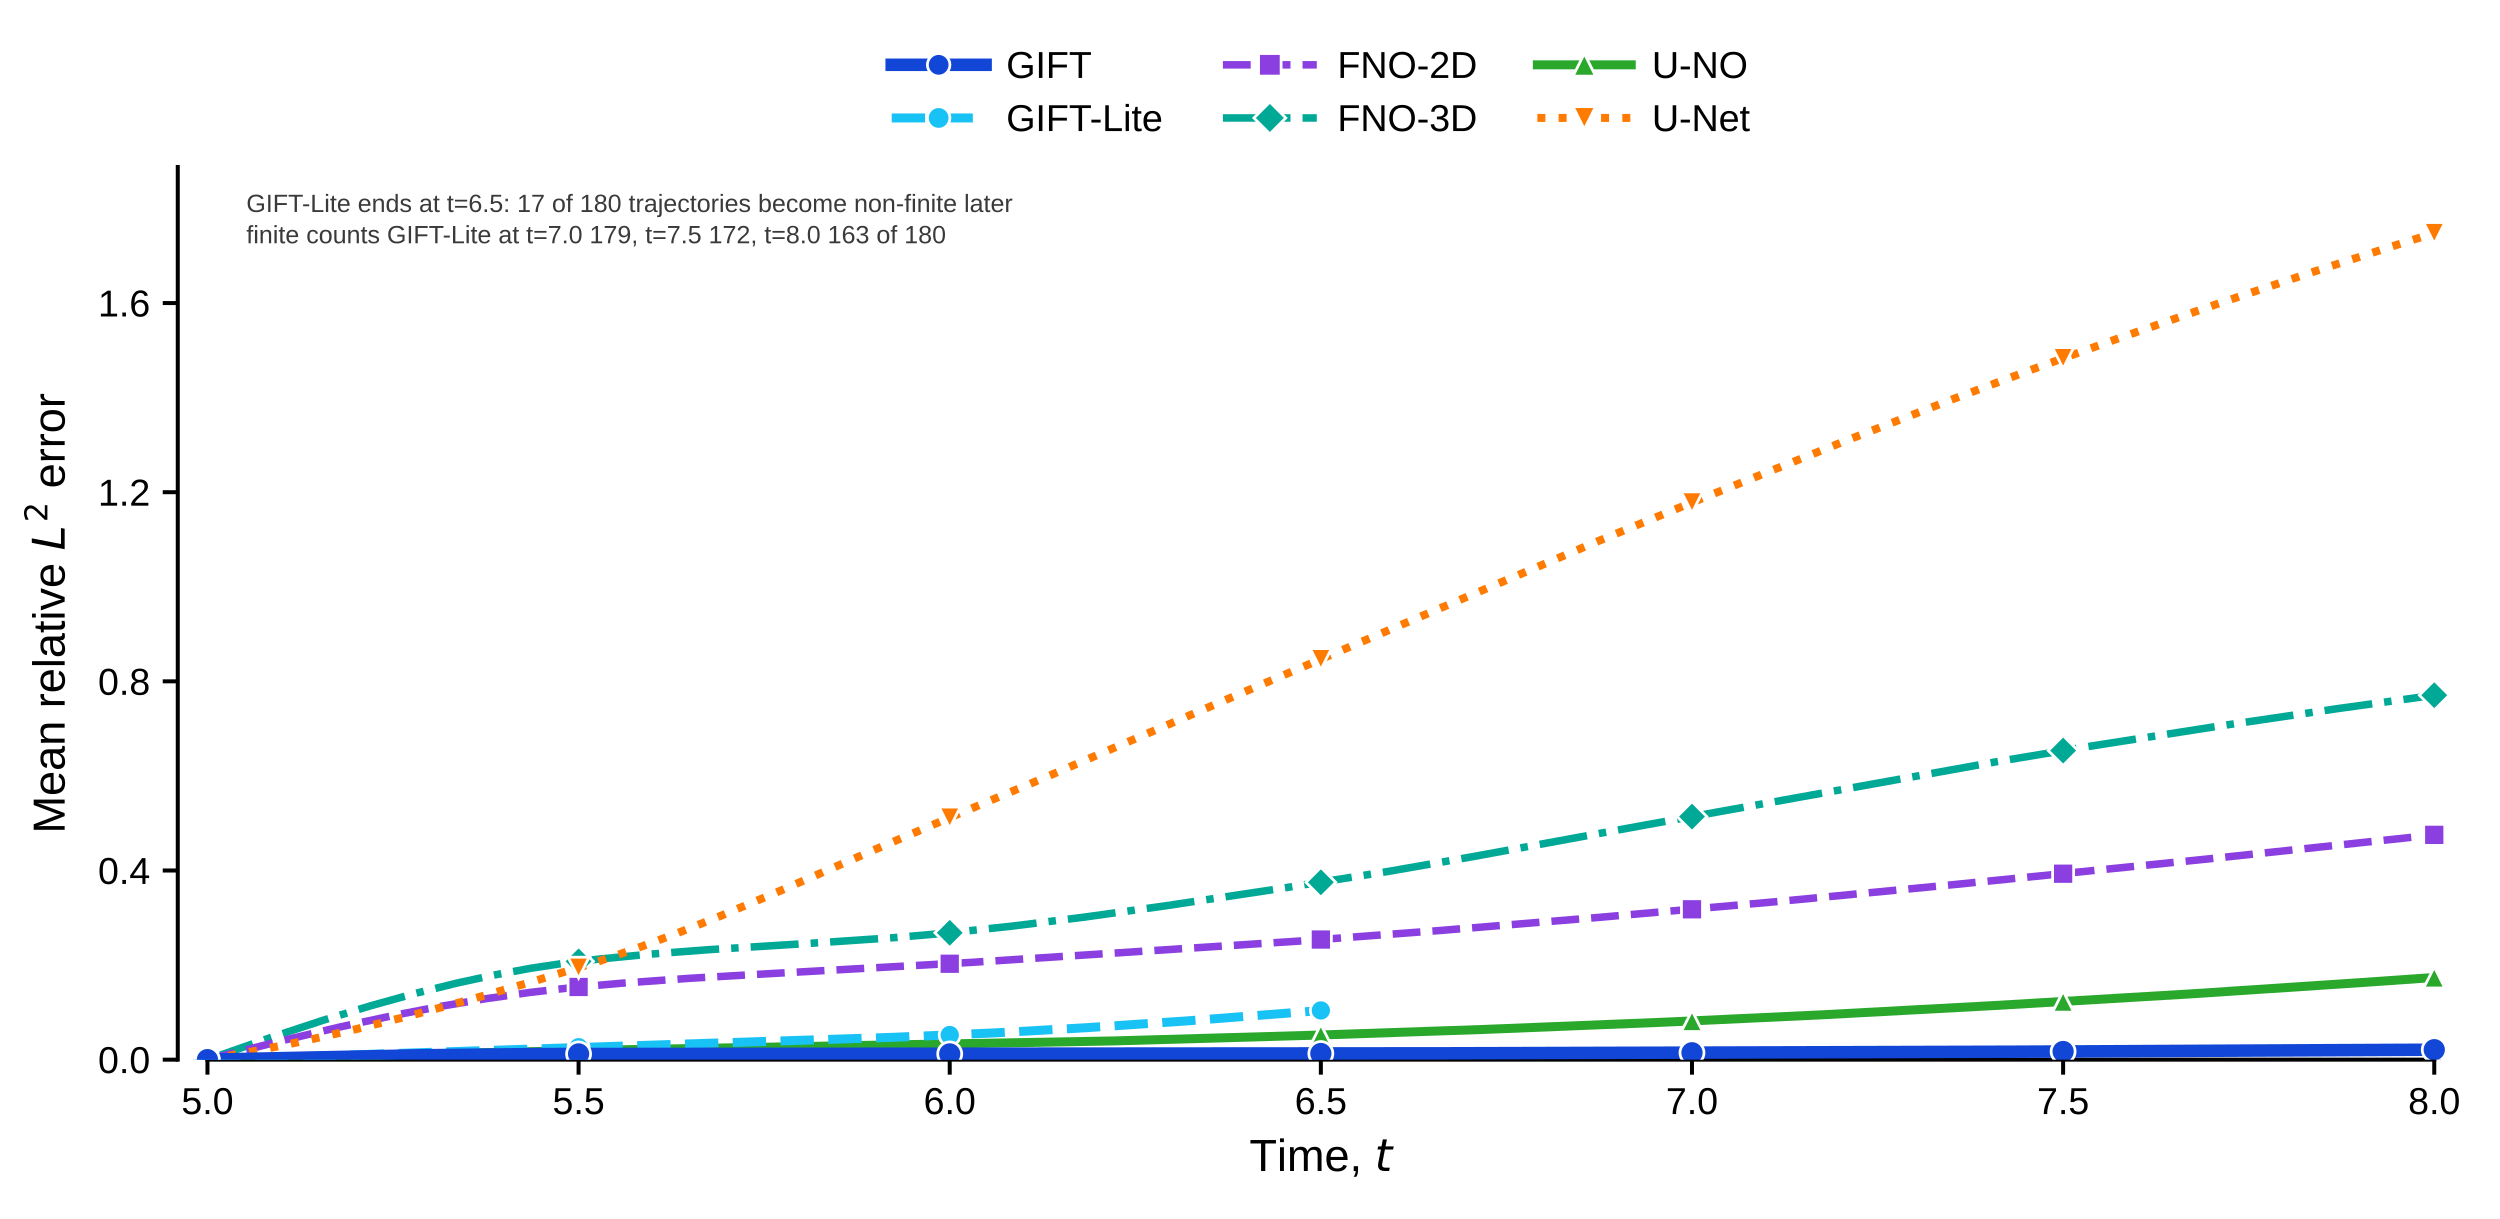
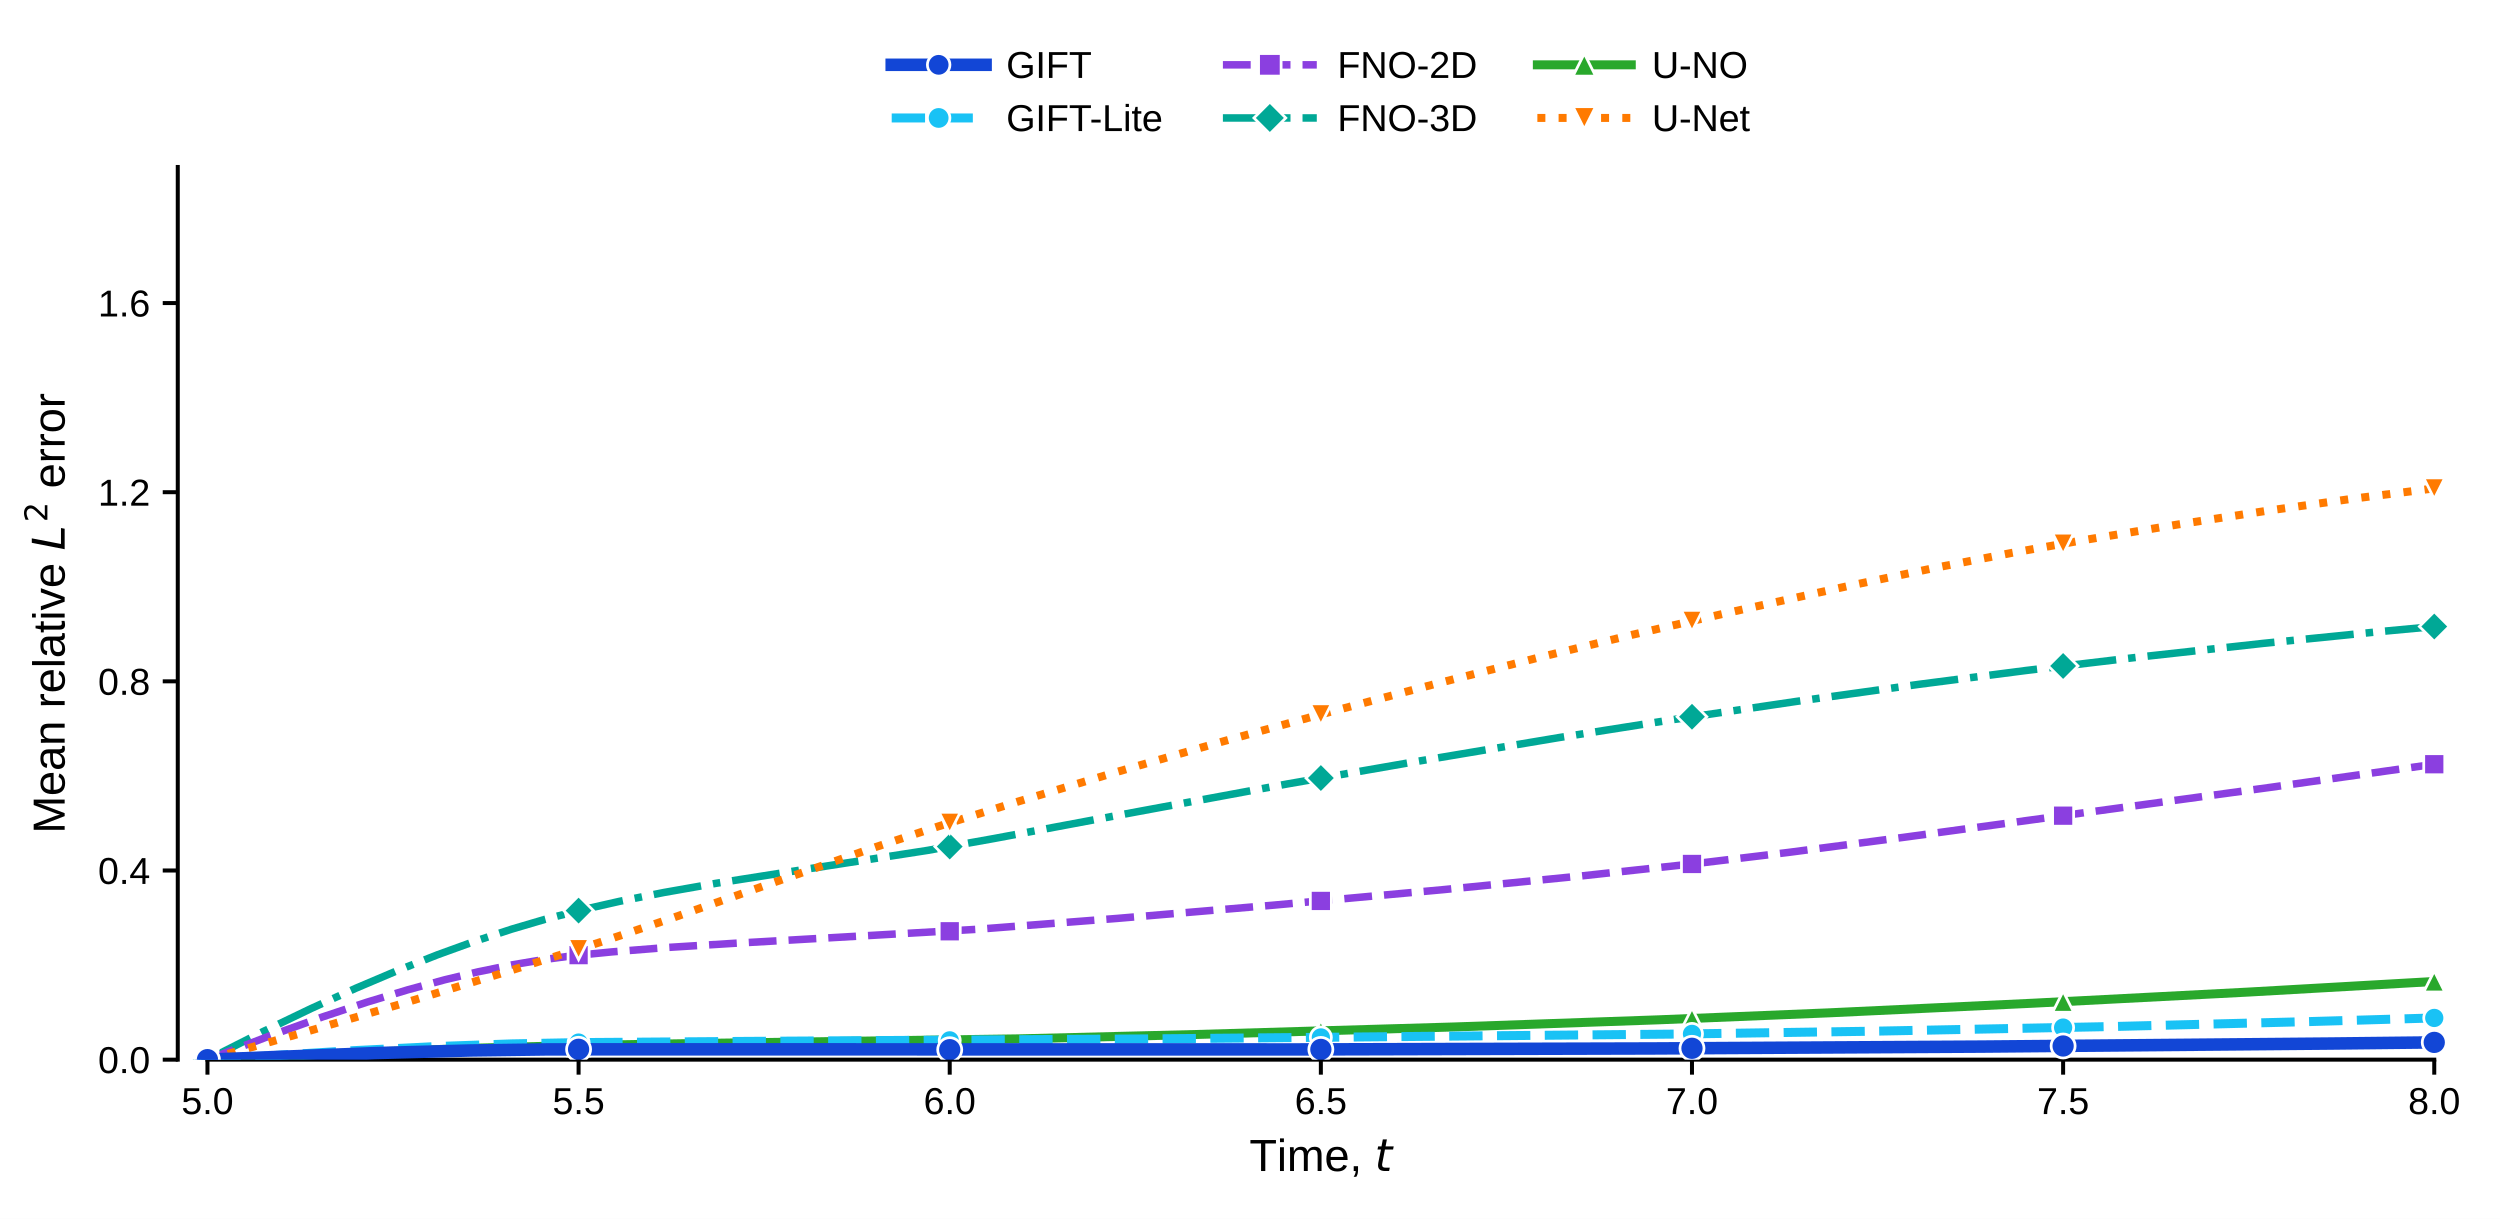
<svg xmlns="http://www.w3.org/2000/svg" xmlns:xlink="http://www.w3.org/1999/xlink" width="499.186pt" height="243.374pt" viewBox="0 0 499.186 243.374" version="1.1">
  <defs>
    <style type="text/css">*{stroke-linejoin: round; stroke-linecap: butt}</style>
  </defs>
  <g id="figure_1">
    <g id="patch_1">
      <path d="M 0 243.374  L 499.186 243.374  L 499.186 0  L 0 0  z " style="fill: #ffffff" />
    </g>
    <g id="axes_1">
      <g id="patch_2">
        <path d="M 35.495 211.584  L 491.986 211.584  L 491.986 33.342  L 35.495 33.342  z " style="fill: #ffffff" />
      </g>
      <g id="matplotlib.axis_1">
        <g id="xtick_1">
          <g id="line2d_1">
            <defs>
-               <path id="m026a8a4655" d="M 0 0  L 0 3  " style="stroke: #000000; stroke-width: 0.8" />
+               <path id="m58a017c1f3" d="M 0 0  L 0 3  " style="stroke: #000000; stroke-width: 0.8" />
            </defs>
            <g>
-               <use xlink:href="#m026a8a4655" x="41.423" y="211.584" style="stroke: #000000; stroke-width: 0.8" />
+               <use xlink:href="#m58a017c1f3" x="41.423" y="211.584" style="stroke: #000000; stroke-width: 0.8" />
            </g>
          </g>
          <g id="text_1">
            <text style="font-size: 7.5px; font-family: 'Arial', 'DejaVu Sans', 'Liberation Sans', sans-serif; text-anchor: middle" x="41.423" y="222.452" transform="rotate(-0 41.42346 222.4525)">5.0</text>
          </g>
        </g>
        <g id="xtick_2">
          <g id="line2d_2">
            <g>
-               <use xlink:href="#m026a8a4655" x="115.529" y="211.584" style="stroke: #000000; stroke-width: 0.8" />
+               <use xlink:href="#m58a017c1f3" x="115.529" y="211.584" style="stroke: #000000; stroke-width: 0.8" />
            </g>
          </g>
          <g id="text_2">
            <text style="font-size: 7.5px; font-family: 'Arial', 'DejaVu Sans', 'Liberation Sans', sans-serif; text-anchor: middle" x="115.529" y="222.452" transform="rotate(-0 115.5292 222.4525)">5.5</text>
          </g>
        </g>
        <g id="xtick_3">
          <g id="line2d_3">
            <g>
-               <use xlink:href="#m026a8a4655" x="189.635" y="211.584" style="stroke: #000000; stroke-width: 0.8" />
+               <use xlink:href="#m58a017c1f3" x="189.635" y="211.584" style="stroke: #000000; stroke-width: 0.8" />
            </g>
          </g>
          <g id="text_3">
            <text style="font-size: 7.5px; font-family: 'Arial', 'DejaVu Sans', 'Liberation Sans', sans-serif; text-anchor: middle" x="189.635" y="222.452" transform="rotate(-0 189.6349 222.4525)">6.0</text>
          </g>
        </g>
        <g id="xtick_4">
          <g id="line2d_4">
            <g>
-               <use xlink:href="#m026a8a4655" x="263.741" y="211.584" style="stroke: #000000; stroke-width: 0.8" />
+               <use xlink:href="#m58a017c1f3" x="263.741" y="211.584" style="stroke: #000000; stroke-width: 0.8" />
            </g>
          </g>
          <g id="text_4">
            <text style="font-size: 7.5px; font-family: 'Arial', 'DejaVu Sans', 'Liberation Sans', sans-serif; text-anchor: middle" x="263.741" y="222.452" transform="rotate(-0 263.7407 222.4525)">6.5</text>
          </g>
        </g>
        <g id="xtick_5">
          <g id="line2d_5">
            <g>
-               <use xlink:href="#m026a8a4655" x="337.846" y="211.584" style="stroke: #000000; stroke-width: 0.8" />
+               <use xlink:href="#m58a017c1f3" x="337.846" y="211.584" style="stroke: #000000; stroke-width: 0.8" />
            </g>
          </g>
          <g id="text_5">
            <text style="font-size: 7.5px; font-family: 'Arial', 'DejaVu Sans', 'Liberation Sans', sans-serif; text-anchor: middle" x="337.846" y="222.452" transform="rotate(-0 337.8464 222.4525)">7.0</text>
          </g>
        </g>
        <g id="xtick_6">
          <g id="line2d_6">
            <g>
-               <use xlink:href="#m026a8a4655" x="411.952" y="211.584" style="stroke: #000000; stroke-width: 0.8" />
+               <use xlink:href="#m58a017c1f3" x="411.952" y="211.584" style="stroke: #000000; stroke-width: 0.8" />
            </g>
          </g>
          <g id="text_6">
            <text style="font-size: 7.5px; font-family: 'Arial', 'DejaVu Sans', 'Liberation Sans', sans-serif; text-anchor: middle" x="411.952" y="222.452" transform="rotate(-0 411.9521 222.4525)">7.5</text>
          </g>
        </g>
        <g id="xtick_7">
          <g id="line2d_7">
            <g>
-               <use xlink:href="#m026a8a4655" x="486.058" y="211.584" style="stroke: #000000; stroke-width: 0.8" />
+               <use xlink:href="#m58a017c1f3" x="486.058" y="211.584" style="stroke: #000000; stroke-width: 0.8" />
            </g>
          </g>
          <g id="text_7">
            <text style="font-size: 7.5px; font-family: 'Arial', 'DejaVu Sans', 'Liberation Sans', sans-serif; text-anchor: middle" x="486.058" y="222.452" transform="rotate(-0 486.0579 222.4525)">8.0</text>
          </g>
        </g>
        <g id="text_8">
          <g transform="translate(249.4757 234.3851)">
            <text>
              <tspan x="0" y="-0.562" style="font-size: 9px; font-family: 'Arial'">T</tspan>
              <tspan x="5.498" y="-0.562" style="font-size: 9px; font-family: 'Arial'">i</tspan>
              <tspan x="7.497" y="-0.562" style="font-size: 9px; font-family: 'Arial'">m</tspan>
              <tspan x="14.994" y="-0.562" style="font-size: 9px; font-family: 'Arial'">e</tspan>
              <tspan x="20" y="-0.562" style="font-size: 9px; font-family: 'Arial'">,</tspan>
              <tspan x="22.5" y="-0.562" style="font-size: 9px; font-family: 'Arial'"> </tspan>
              <tspan x="25" y="-0.562" style="font-style: oblique; font-size: 9px; font-family: 'DejaVu Sans'">t</tspan>
            </text>
          </g>
        </g>
      </g>
      <g id="matplotlib.axis_2">
        <g id="ytick_1">
          <g id="line2d_8">
            <defs>
-               <path id="m18deb46843" d="M 0 0  L -3 0  " style="stroke: #000000; stroke-width: 0.8" />
+               <path id="mf093440458" d="M 0 0  L -3 0  " style="stroke: #000000; stroke-width: 0.8" />
            </defs>
            <g>
-               <use xlink:href="#m18deb46843" x="35.495" y="211.584" style="stroke: #000000; stroke-width: 0.8" />
+               <use xlink:href="#mf093440458" x="35.495" y="211.584" style="stroke: #000000; stroke-width: 0.8" />
            </g>
          </g>
          <g id="text_9">
            <text style="font-size: 7.5px; font-family: 'Arial', 'DejaVu Sans', 'Liberation Sans', sans-serif; text-anchor: end" x="29.995" y="214.268" transform="rotate(-0 29.995 214.2683)">0.0</text>
          </g>
        </g>
        <g id="ytick_2">
          <g id="line2d_9">
            <g>
-               <use xlink:href="#m18deb46843" x="35.495" y="173.816" style="stroke: #000000; stroke-width: 0.8" />
+               <use xlink:href="#mf093440458" x="35.495" y="173.816" style="stroke: #000000; stroke-width: 0.8" />
            </g>
          </g>
          <g id="text_10">
            <text style="font-size: 7.5px; font-family: 'Arial', 'DejaVu Sans', 'Liberation Sans', sans-serif; text-anchor: end" x="29.995" y="176.501" transform="rotate(-0 29.995 176.5005)">0.4</text>
          </g>
        </g>
        <g id="ytick_3">
          <g id="line2d_10">
            <g>
-               <use xlink:href="#m18deb46843" x="35.495" y="136.049" style="stroke: #000000; stroke-width: 0.8" />
+               <use xlink:href="#mf093440458" x="35.495" y="136.049" style="stroke: #000000; stroke-width: 0.8" />
            </g>
          </g>
          <g id="text_11">
            <text style="font-size: 7.5px; font-family: 'Arial', 'DejaVu Sans', 'Liberation Sans', sans-serif; text-anchor: end" x="29.995" y="138.733" transform="rotate(-0 29.995 138.7328)">0.8</text>
          </g>
        </g>
        <g id="ytick_4">
          <g id="line2d_11">
            <g>
-               <use xlink:href="#m18deb46843" x="35.495" y="98.281" style="stroke: #000000; stroke-width: 0.8" />
+               <use xlink:href="#mf093440458" x="35.495" y="98.281" style="stroke: #000000; stroke-width: 0.8" />
            </g>
          </g>
          <g id="text_12">
            <text style="font-size: 7.5px; font-family: 'Arial', 'DejaVu Sans', 'Liberation Sans', sans-serif; text-anchor: end" x="29.995" y="100.965" transform="rotate(-0 29.995 100.965)">1.2</text>
          </g>
        </g>
        <g id="ytick_5">
          <g id="line2d_12">
            <g>
-               <use xlink:href="#m18deb46843" x="35.495" y="60.513" style="stroke: #000000; stroke-width: 0.8" />
+               <use xlink:href="#mf093440458" x="35.495" y="60.513" style="stroke: #000000; stroke-width: 0.8" />
            </g>
          </g>
          <g id="text_13">
            <text style="font-size: 7.5px; font-family: 'Arial', 'DejaVu Sans', 'Liberation Sans', sans-serif; text-anchor: end" x="29.995" y="63.197" transform="rotate(-0 29.995 63.19728)">1.6</text>
          </g>
        </g>
        <g id="text_14">
          <g transform="translate(13.78125 166.4279) rotate(-90)">
            <text>
              <tspan x="0" y="-0.873" style="font-size: 9px; font-family: 'Arial'">M</tspan>
              <tspan x="7.497" y="-0.873" style="font-size: 9px; font-family: 'Arial'">e</tspan>
              <tspan x="12.502" y="-0.873" style="font-size: 9px; font-family: 'Arial'">a</tspan>
              <tspan x="17.508" y="-0.873" style="font-size: 9px; font-family: 'Arial'">n</tspan>
              <tspan x="22.513" y="-0.873" style="font-size: 9px; font-family: 'Arial'"> </tspan>
              <tspan x="25.014" y="-0.873" style="font-size: 9px; font-family: 'Arial'">r</tspan>
              <tspan x="28.011" y="-0.873" style="font-size: 9px; font-family: 'Arial'">e</tspan>
              <tspan x="33.016" y="-0.873" style="font-size: 9px; font-family: 'Arial'">l</tspan>
              <tspan x="35.016" y="-0.873" style="font-size: 9px; font-family: 'Arial'">a</tspan>
              <tspan x="40.021" y="-0.873" style="font-size: 9px; font-family: 'Arial'">t</tspan>
              <tspan x="42.521" y="-0.873" style="font-size: 9px; font-family: 'Arial'">i</tspan>
              <tspan x="44.521" y="-0.873" style="font-size: 9px; font-family: 'Arial'">v</tspan>
              <tspan x="49.021" y="-0.873" style="font-size: 9px; font-family: 'Arial'">e</tspan>
              <tspan x="54.026" y="-0.873" style="font-size: 9px; font-family: 'Arial'"> </tspan>
              <tspan x="66.427" y="-0.873" style="font-size: 9px; font-family: 'Arial'"> </tspan>
              <tspan x="68.927" y="-0.873" style="font-size: 9px; font-family: 'Arial'">e</tspan>
              <tspan x="73.933" y="-0.873" style="font-size: 9px; font-family: 'Arial'">r</tspan>
              <tspan x="76.93" y="-0.873" style="font-size: 9px; font-family: 'Arial'">r</tspan>
              <tspan x="79.927" y="-0.873" style="font-size: 9px; font-family: 'Arial'">o</tspan>
              <tspan x="84.932" y="-0.873" style="font-size: 9px; font-family: 'Arial'">r</tspan>
              <tspan x="56.527" y="-0.873" style="font-style: oblique; font-size: 9px; font-family: 'DejaVu Sans'">L</tspan>
              <tspan x="62.173" y="-4.319" style="font-size: 6.3px; font-family: 'DejaVu Sans'">2</tspan>
            </text>
          </g>
        </g>
      </g>
      <g id="patch_3">
        <path d="M 35.495 211.584  L 35.495 33.342  " style="fill: none; stroke: #000000; stroke-width: 0.8; stroke-linejoin: miter; stroke-linecap: square" />
      </g>
      <g id="patch_4">
        <path d="M 41.423 211.584  L 486.058 211.584  " style="fill: none; stroke: #000000; stroke-width: 0.8; stroke-linejoin: miter; stroke-linecap: square" />
      </g>
      <g id="line2d_13">
-         <path d="M 41.423 211.584  L 54.021 207.175  L 64.396 203.759  L 74.03 200.822  L 82.923 198.354  L 91.074 196.333  L 98.485 194.722  L 105.895 193.35  L 112.565 192.34  L 119.976 191.46  L 129.609 190.535  L 141.466 189.629  L 161.475 188.377  L 178.519 187.226  L 189.635 186.259  L 202.233 184.904  L 216.313 183.151  L 232.616 180.883  L 254.848 177.542  L 277.08 174.021  L 294.124 171.043  L 328.954 164.653  L 398.613 152.102  L 416.398 149.15  L 442.335 145.092  L 466.79 141.489  L 486.058 138.816  L 486.058 138.816  " clip-path="url(#pf05328a36f)" style="fill: none; stroke-dasharray: 9.6,2.4,1.5,2.4; stroke-dashoffset: 0; stroke: #00a896; stroke-width: 1.5" />
+         <path d="M 41.423 211.584  L 52.539 205.974  L 62.173 201.351  L 71.066 197.32  L 79.217 193.857  L 87.369 190.641  L 94.78 187.957  L 102.19 185.521  L 108.86 183.557  L 115.529 181.825  L 123.681 179.978  L 132.574 178.205  L 142.948 176.379  L 156.287 174.279  L 185.189 169.804  L 198.528 167.422  L 227.429 162.014  L 257.071 156.53  L 282.267 152.144  L 311.168 147.296  L 333.4 143.788  L 358.596 140.068  L 383.051 136.658  L 404.542 133.879  L 426.773 131.239  L 451.969 128.458  L 475.683 126.069  L 486.058 125.1  L 486.058 125.1  " clip-path="url(#pe82177d508)" style="fill: none; stroke-dasharray: 9.6,2.4,1.5,2.4; stroke-dashoffset: 0; stroke: #00a896; stroke-width: 1.5" />
      </g>
      <g id="line2d_14">
        <defs>
-           <path id="mb77ba7a35f" d="M 0 2.97  L 2.97 0  L 0 -2.97  L -2.97 0  z " style="stroke: #ffffff; stroke-width: 0.55; stroke-linejoin: miter" />
-         </defs>
-         <g clip-path="url(#pf05328a36f)">
-           <use xlink:href="#mb77ba7a35f" x="41.423" y="211.584" style="fill: #00a896; stroke: #ffffff; stroke-width: 0.55; stroke-linejoin: miter" />
-           <use xlink:href="#mb77ba7a35f" x="115.529" y="191.963" style="fill: #00a896; stroke: #ffffff; stroke-width: 0.55; stroke-linejoin: miter" />
-           <use xlink:href="#mb77ba7a35f" x="189.635" y="186.259" style="fill: #00a896; stroke: #ffffff; stroke-width: 0.55; stroke-linejoin: miter" />
-           <use xlink:href="#mb77ba7a35f" x="263.741" y="176.174" style="fill: #00a896; stroke: #ffffff; stroke-width: 0.55; stroke-linejoin: miter" />
-           <use xlink:href="#mb77ba7a35f" x="337.846" y="163.054" style="fill: #00a896; stroke: #ffffff; stroke-width: 0.55; stroke-linejoin: miter" />
-           <use xlink:href="#mb77ba7a35f" x="411.952" y="149.868" style="fill: #00a896; stroke: #ffffff; stroke-width: 0.55; stroke-linejoin: miter" />
-           <use xlink:href="#mb77ba7a35f" x="486.058" y="138.816" style="fill: #00a896; stroke: #ffffff; stroke-width: 0.55; stroke-linejoin: miter" />
+           <path id="m668f35e26b" d="M 0 2.97  L 2.97 0  L 0 -2.97  L -2.97 0  z " style="stroke: #ffffff; stroke-width: 0.55; stroke-linejoin: miter" />
+         </defs>
+         <g clip-path="url(#pe82177d508)">
+           <use xlink:href="#m668f35e26b" x="41.423" y="211.584" style="fill: #00a896; stroke: #ffffff; stroke-width: 0.55; stroke-linejoin: miter" />
+           <use xlink:href="#m668f35e26b" x="115.529" y="181.825" style="fill: #00a896; stroke: #ffffff; stroke-width: 0.55; stroke-linejoin: miter" />
+           <use xlink:href="#m668f35e26b" x="189.635" y="169.031" style="fill: #00a896; stroke: #ffffff; stroke-width: 0.55; stroke-linejoin: miter" />
+           <use xlink:href="#m668f35e26b" x="263.741" y="155.353" style="fill: #00a896; stroke: #ffffff; stroke-width: 0.55; stroke-linejoin: miter" />
+           <use xlink:href="#m668f35e26b" x="337.846" y="143.117" style="fill: #00a896; stroke: #ffffff; stroke-width: 0.55; stroke-linejoin: miter" />
+           <use xlink:href="#m668f35e26b" x="411.952" y="132.977" style="fill: #00a896; stroke: #ffffff; stroke-width: 0.55; stroke-linejoin: miter" />
+           <use xlink:href="#m668f35e26b" x="486.058" y="125.1" style="fill: #00a896; stroke: #ffffff; stroke-width: 0.55; stroke-linejoin: miter" />
        </g>
      </g>
      <g id="line2d_15">
-         <path d="M 41.423 211.584  L 56.245 207.811  L 68.102 205.011  L 78.476 202.776  L 88.11 200.918  L 97.003 199.417  L 105.895 198.151  L 114.047 197.218  L 124.422 196.296  L 137.761 195.337  L 154.805 194.349  L 194.081 192.154  L 260.035 187.869  L 287.455 185.803  L 319.32 183.174  L 354.891 180.021  L 388.979 176.745  L 440.112 171.589  L 483.094 167.023  L 486.058 166.7  L 486.058 166.7  " clip-path="url(#pf05328a36f)" style="fill: none; stroke-dasharray: 5.55,2.4; stroke-dashoffset: 0; stroke: #8b3fe0; stroke-width: 1.5" />
+         <path d="M 41.423 211.584  L 54.021 206.778  L 64.396 203.056  L 73.289 200.102  L 81.441 197.634  L 88.851 195.625  L 95.521 194.033  L 102.19 192.669  L 108.119 191.666  L 114.047 190.876  L 122.199 190.066  L 133.315 189.181  L 146.654 188.35  L 194.822 185.575  L 222.983 183.391  L 254.107 180.751  L 288.196 177.638  L 315.615 174.917  L 339.329 172.345  L 357.114 170.204  L 380.087 167.195  L 453.451 157.196  L 486.058 152.597  L 486.058 152.597  " clip-path="url(#pe82177d508)" style="fill: none; stroke-dasharray: 5.55,2.4; stroke-dashoffset: 0; stroke: #8b3fe0; stroke-width: 1.5" />
      </g>
      <g id="legend_1">
        <g id="line2d_16">
          <path d="M 178.051 12.943  L 187.426 12.943  L 196.801 12.943  " style="fill: none; stroke: #1246d6; stroke-width: 2.5; stroke-linecap: square" />
          <defs>
-             <path id="m8cdc44b6ec" d="M 0 2.25  C 0.597 2.25 1.169 2.013 1.591 1.591  C 2.013 1.169 2.25 0.597 2.25 0  C 2.25 -0.597 2.013 -1.169 1.591 -1.591  C 1.169 -2.013 0.597 -2.25 0 -2.25  C -0.597 -2.25 -1.169 -2.013 -1.591 -1.591  C -2.013 -1.169 -2.25 -0.597 -2.25 0  C -2.25 0.597 -2.013 1.169 -1.591 1.591  C -1.169 2.013 -0.597 2.25 0 2.25  z " style="stroke: #ffffff; stroke-width: 0.55" />
-           </defs>
-           <g>
-             <use xlink:href="#m8cdc44b6ec" x="187.426" y="12.943" style="fill: #1246d6; stroke: #ffffff; stroke-width: 0.55" />
+             <path id="m467ee8e390" d="M 0 2.25  C 0.597 2.25 1.169 2.013 1.591 1.591  C 2.013 1.169 2.25 0.597 2.25 0  C 2.25 -0.597 2.013 -1.169 1.591 -1.591  C 1.169 -2.013 0.597 -2.25 0 -2.25  C -0.597 -2.25 -1.169 -2.013 -1.591 -1.591  C -2.013 -1.169 -2.25 -0.597 -2.25 0  C -2.25 0.597 -2.013 1.169 -1.591 1.591  C -1.169 2.013 -0.597 2.25 0 2.25  z " style="stroke: #ffffff; stroke-width: 0.55" />
+           </defs>
+           <g>
+             <use xlink:href="#m467ee8e390" x="187.426" y="12.943" style="fill: #1246d6; stroke: #ffffff; stroke-width: 0.55" />
          </g>
        </g>
        <g id="text_15">
          <text style="font-size: 7.5px; font-family: 'Arial', 'DejaVu Sans', 'Liberation Sans', sans-serif; text-anchor: start" x="200.926" y="15.568" transform="rotate(-0 200.9258 15.56836)">GIFT</text>
        </g>
        <g id="line2d_17">
          <path d="M 178.051 23.552  L 187.426 23.552  L 196.801 23.552  " style="fill: none; stroke-dasharray: 6.66,2.88; stroke-dashoffset: 0; stroke: #19c2f5; stroke-width: 1.8" />
          <defs>
-             <path id="m8c9d0257e4" d="M 0 2.25  C 0.597 2.25 1.169 2.013 1.591 1.591  C 2.013 1.169 2.25 0.597 2.25 0  C 2.25 -0.597 2.013 -1.169 1.591 -1.591  C 1.169 -2.013 0.597 -2.25 0 -2.25  C -0.597 -2.25 -1.169 -2.013 -1.591 -1.591  C -2.013 -1.169 -2.25 -0.597 -2.25 0  C -2.25 0.597 -2.013 1.169 -1.591 1.591  C -1.169 2.013 -0.597 2.25 0 2.25  z " style="stroke: #ffffff; stroke-width: 0.55" />
-           </defs>
-           <g>
-             <use xlink:href="#m8c9d0257e4" x="187.426" y="23.552" style="fill: #19c2f5; stroke: #ffffff; stroke-width: 0.55" />
+             <path id="m0c8063f04d" d="M 0 2.25  C 0.597 2.25 1.169 2.013 1.591 1.591  C 2.013 1.169 2.25 0.597 2.25 0  C 2.25 -0.597 2.013 -1.169 1.591 -1.591  C 1.169 -2.013 0.597 -2.25 0 -2.25  C -0.597 -2.25 -1.169 -2.013 -1.591 -1.591  C -2.013 -1.169 -2.25 -0.597 -2.25 0  C -2.25 0.597 -2.013 1.169 -1.591 1.591  C -1.169 2.013 -0.597 2.25 0 2.25  z " style="stroke: #ffffff; stroke-width: 0.55" />
+           </defs>
+           <g>
+             <use xlink:href="#m0c8063f04d" x="187.426" y="23.552" style="fill: #19c2f5; stroke: #ffffff; stroke-width: 0.55" />
          </g>
        </g>
        <g id="text_16">
          <text style="font-size: 7.5px; font-family: 'Arial', 'DejaVu Sans', 'Liberation Sans', sans-serif; text-anchor: start" x="200.926" y="26.177" transform="rotate(-0 200.9258 26.17734)">GIFT-Lite</text>
        </g>
        <g id="line2d_18">
          <path d="M 244.181 12.943  L 253.556 12.943  L 262.931 12.943  " style="fill: none; stroke-dasharray: 5.55,2.4; stroke-dashoffset: 0; stroke: #8b3fe0; stroke-width: 1.5" />
          <defs>
-             <path id="m9b49cf9062" d="M -2.25 2.25  L 2.25 2.25  L 2.25 -2.25  L -2.25 -2.25  z " style="stroke: #ffffff; stroke-width: 0.55; stroke-linejoin: miter" />
-           </defs>
-           <g>
-             <use xlink:href="#m9b49cf9062" x="253.556" y="12.943" style="fill: #8b3fe0; stroke: #ffffff; stroke-width: 0.55; stroke-linejoin: miter" />
+             <path id="m5edd10ff89" d="M -2.25 2.25  L 2.25 2.25  L 2.25 -2.25  L -2.25 -2.25  z " style="stroke: #ffffff; stroke-width: 0.55; stroke-linejoin: miter" />
+           </defs>
+           <g>
+             <use xlink:href="#m5edd10ff89" x="253.556" y="12.943" style="fill: #8b3fe0; stroke: #ffffff; stroke-width: 0.55; stroke-linejoin: miter" />
          </g>
        </g>
        <g id="text_17">
          <text style="font-size: 7.5px; font-family: 'Arial', 'DejaVu Sans', 'Liberation Sans', sans-serif; text-anchor: start" x="267.056" y="15.568" transform="rotate(-0 267.0559 15.56836)">FNO-2D</text>
        </g>
        <g id="line2d_19">
          <path d="M 244.181 23.552  L 253.556 23.552  L 262.931 23.552  " style="fill: none; stroke-dasharray: 9.6,2.4,1.5,2.4; stroke-dashoffset: 0; stroke: #00a896; stroke-width: 1.5" />
          <defs>
-             <path id="mbd6fbb98d5" d="M 0 3.182  L 3.182 0  L 0 -3.182  L -3.182 0  z " style="stroke: #ffffff; stroke-width: 0.55; stroke-linejoin: miter" />
-           </defs>
-           <g>
-             <use xlink:href="#mbd6fbb98d5" x="253.556" y="23.552" style="fill: #00a896; stroke: #ffffff; stroke-width: 0.55; stroke-linejoin: miter" />
+             <path id="m77240de228" d="M 0 3.182  L 3.182 0  L 0 -3.182  L -3.182 0  z " style="stroke: #ffffff; stroke-width: 0.55; stroke-linejoin: miter" />
+           </defs>
+           <g>
+             <use xlink:href="#m77240de228" x="253.556" y="23.552" style="fill: #00a896; stroke: #ffffff; stroke-width: 0.55; stroke-linejoin: miter" />
          </g>
        </g>
        <g id="text_18">
          <text style="font-size: 7.5px; font-family: 'Arial', 'DejaVu Sans', 'Liberation Sans', sans-serif; text-anchor: start" x="267.056" y="26.177" transform="rotate(-0 267.0559 26.17734)">FNO-3D</text>
        </g>
        <g id="line2d_20">
          <path d="M 306.971 12.943  L 316.346 12.943  L 325.721 12.943  " style="fill: none; stroke: #29a82c; stroke-width: 1.8; stroke-linecap: square" />
          <defs>
-             <path id="mdd224e04ae" d="M 0 -2.25  L -2.25 2.25  L 2.25 2.25  z " style="stroke: #ffffff; stroke-width: 0.55; stroke-linejoin: miter" />
-           </defs>
-           <g>
-             <use xlink:href="#mdd224e04ae" x="316.346" y="12.943" style="fill: #29a82c; stroke: #ffffff; stroke-width: 0.55; stroke-linejoin: miter" />
+             <path id="m80372b69e9" d="M 0 -2.25  L -2.25 2.25  L 2.25 2.25  z " style="stroke: #ffffff; stroke-width: 0.55; stroke-linejoin: miter" />
+           </defs>
+           <g>
+             <use xlink:href="#m80372b69e9" x="316.346" y="12.943" style="fill: #29a82c; stroke: #ffffff; stroke-width: 0.55; stroke-linejoin: miter" />
          </g>
        </g>
        <g id="text_19">
          <text style="font-size: 7.5px; font-family: 'Arial', 'DejaVu Sans', 'Liberation Sans', sans-serif; text-anchor: start" x="329.846" y="15.568" transform="rotate(-0 329.8461 15.56836)">U-NO</text>
        </g>
        <g id="line2d_21">
          <path d="M 306.971 23.552  L 316.346 23.552  L 325.721 23.552  " style="fill: none; stroke-dasharray: 1.6,2.64; stroke-dashoffset: 0; stroke: #ff7a00; stroke-width: 1.6" />
          <defs>
-             <path id="m591df73392" d="M -0 2.25  L 2.25 -2.25  L -2.25 -2.25  z " style="stroke: #ffffff; stroke-width: 0.55; stroke-linejoin: miter" />
-           </defs>
-           <g>
-             <use xlink:href="#m591df73392" x="316.346" y="23.552" style="fill: #ff7a00; stroke: #ffffff; stroke-width: 0.55; stroke-linejoin: miter" />
+             <path id="meab29e6781" d="M -0 2.25  L 2.25 -2.25  L -2.25 -2.25  z " style="stroke: #ffffff; stroke-width: 0.55; stroke-linejoin: miter" />
+           </defs>
+           <g>
+             <use xlink:href="#meab29e6781" x="316.346" y="23.552" style="fill: #ff7a00; stroke: #ffffff; stroke-width: 0.55; stroke-linejoin: miter" />
          </g>
        </g>
        <g id="text_20">
          <text style="font-size: 7.5px; font-family: 'Arial', 'DejaVu Sans', 'Liberation Sans', sans-serif; text-anchor: start" x="329.846" y="26.177" transform="rotate(-0 329.8461 26.17734)">U-Net</text>
        </g>
      </g>
      <g id="line2d_22">
        <defs>
-           <path id="mbb60e6010b" d="M -2.1 2.1  L 2.1 2.1  L 2.1 -2.1  L -2.1 -2.1  z " style="stroke: #ffffff; stroke-width: 0.55; stroke-linejoin: miter" />
-         </defs>
-         <g clip-path="url(#pf05328a36f)">
-           <use xlink:href="#mbb60e6010b" x="41.423" y="211.584" style="fill: #8b3fe0; stroke: #ffffff; stroke-width: 0.55; stroke-linejoin: miter" />
-           <use xlink:href="#mbb60e6010b" x="115.529" y="197.073" style="fill: #8b3fe0; stroke: #ffffff; stroke-width: 0.55; stroke-linejoin: miter" />
-           <use xlink:href="#mbb60e6010b" x="189.635" y="192.437" style="fill: #8b3fe0; stroke: #ffffff; stroke-width: 0.55; stroke-linejoin: miter" />
-           <use xlink:href="#mbb60e6010b" x="263.741" y="187.602" style="fill: #8b3fe0; stroke: #ffffff; stroke-width: 0.55; stroke-linejoin: miter" />
-           <use xlink:href="#mbb60e6010b" x="337.846" y="181.564" style="fill: #8b3fe0; stroke: #ffffff; stroke-width: 0.55; stroke-linejoin: miter" />
-           <use xlink:href="#mbb60e6010b" x="411.952" y="174.458" style="fill: #8b3fe0; stroke: #ffffff; stroke-width: 0.55; stroke-linejoin: miter" />
-           <use xlink:href="#mbb60e6010b" x="486.058" y="166.7" style="fill: #8b3fe0; stroke: #ffffff; stroke-width: 0.55; stroke-linejoin: miter" />
+           <path id="m1dd0c1e913" d="M -2.1 2.1  L 2.1 2.1  L 2.1 -2.1  L -2.1 -2.1  z " style="stroke: #ffffff; stroke-width: 0.55; stroke-linejoin: miter" />
+         </defs>
+         <g clip-path="url(#pe82177d508)">
+           <use xlink:href="#m1dd0c1e913" x="41.423" y="211.584" style="fill: #8b3fe0; stroke: #ffffff; stroke-width: 0.55; stroke-linejoin: miter" />
+           <use xlink:href="#m1dd0c1e913" x="115.529" y="190.714" style="fill: #8b3fe0; stroke: #ffffff; stroke-width: 0.55; stroke-linejoin: miter" />
+           <use xlink:href="#m1dd0c1e913" x="189.635" y="185.952" style="fill: #8b3fe0; stroke: #ffffff; stroke-width: 0.55; stroke-linejoin: miter" />
+           <use xlink:href="#m1dd0c1e913" x="263.741" y="179.894" style="fill: #8b3fe0; stroke: #ffffff; stroke-width: 0.55; stroke-linejoin: miter" />
+           <use xlink:href="#m1dd0c1e913" x="337.846" y="172.513" style="fill: #8b3fe0; stroke: #ffffff; stroke-width: 0.55; stroke-linejoin: miter" />
+           <use xlink:href="#m1dd0c1e913" x="411.952" y="162.871" style="fill: #8b3fe0; stroke: #ffffff; stroke-width: 0.55; stroke-linejoin: miter" />
+           <use xlink:href="#m1dd0c1e913" x="486.058" y="152.597" style="fill: #8b3fe0; stroke: #ffffff; stroke-width: 0.55; stroke-linejoin: miter" />
        </g>
      </g>
      <g id="line2d_23">
-         <path d="M 41.423 211.584  L 51.057 209.834  L 60.691 207.859  L 71.066 205.501  L 82.182 202.735  L 94.039 199.542  L 106.637 195.914  L 119.234 192.056  L 126.645 189.528  L 134.797 186.501  L 143.689 182.964  L 154.805 178.294  L 175.555 169.264  L 189.635 163.257  L 209.643 154.828  L 243.732 140.178  L 285.972 122.119  L 319.32 107.956  L 337.846 100.323  L 368.971 87.842  L 388.979 80.059  L 406.024 73.668  L 423.068 67.535  L 442.335 60.828  L 460.862 54.612  L 478.647 48.869  L 486.058 46.545  L 486.058 46.545  " clip-path="url(#pf05328a36f)" style="fill: none; stroke-dasharray: 1.6,2.64; stroke-dashoffset: 0; stroke: #ff7a00; stroke-width: 1.6" />
+         <path d="M 41.423 211.584  L 60.691 206.152  L 80.699 200.279  L 101.449 193.952  L 120.717 187.857  L 133.315 183.623  L 152.582 176.879  L 174.814 169.142  L 187.412 164.991  L 203.715 159.92  L 222.983 154.141  L 242.991 148.375  L 263 142.841  L 286.713 136.533  L 307.463 131.238  L 325.989 126.732  L 344.516 122.46  L 368.971 117.028  L 386.756 113.304  L 401.577 110.421  L 415.657 107.912  L 434.925 104.716  L 452.71 101.981  L 469.755 99.584  L 486.058 97.521  L 486.058 97.521  " clip-path="url(#pe82177d508)" style="fill: none; stroke-dasharray: 1.6,2.64; stroke-dashoffset: 0; stroke: #ff7a00; stroke-width: 1.6" />
      </g>
      <g id="line2d_24">
        <defs>
-           <path id="mb37a7f8c02" d="M -0 2.1  L 2.1 -2.1  L -2.1 -2.1  z " style="stroke: #ffffff; stroke-width: 0.55; stroke-linejoin: miter" />
-         </defs>
-         <g clip-path="url(#pf05328a36f)">
-           <use xlink:href="#mb37a7f8c02" x="41.423" y="211.584" style="fill: #ff7a00; stroke: #ffffff; stroke-width: 0.55; stroke-linejoin: miter" />
-           <use xlink:href="#mb37a7f8c02" x="115.529" y="193.227" style="fill: #ff7a00; stroke: #ffffff; stroke-width: 0.55; stroke-linejoin: miter" />
-           <use xlink:href="#mb37a7f8c02" x="189.635" y="163.257" style="fill: #ff7a00; stroke: #ffffff; stroke-width: 0.55; stroke-linejoin: miter" />
-           <use xlink:href="#mb37a7f8c02" x="263.741" y="131.614" style="fill: #ff7a00; stroke: #ffffff; stroke-width: 0.55; stroke-linejoin: miter" />
-           <use xlink:href="#mb37a7f8c02" x="337.846" y="100.323" style="fill: #ff7a00; stroke: #ffffff; stroke-width: 0.55; stroke-linejoin: miter" />
-           <use xlink:href="#mb37a7f8c02" x="411.952" y="71.51" style="fill: #ff7a00; stroke: #ffffff; stroke-width: 0.55; stroke-linejoin: miter" />
-           <use xlink:href="#mb37a7f8c02" x="486.058" y="46.545" style="fill: #ff7a00; stroke: #ffffff; stroke-width: 0.55; stroke-linejoin: miter" />
+           <path id="mce4a331958" d="M -0 2.1  L 2.1 -2.1  L -2.1 -2.1  z " style="stroke: #ffffff; stroke-width: 0.55; stroke-linejoin: miter" />
+         </defs>
+         <g clip-path="url(#pe82177d508)">
+           <use xlink:href="#mce4a331958" x="41.423" y="211.584" style="fill: #ff7a00; stroke: #ffffff; stroke-width: 0.55; stroke-linejoin: miter" />
+           <use xlink:href="#mce4a331958" x="115.529" y="189.53" style="fill: #ff7a00; stroke: #ffffff; stroke-width: 0.55; stroke-linejoin: miter" />
+           <use xlink:href="#mce4a331958" x="189.635" y="164.287" style="fill: #ff7a00; stroke: #ffffff; stroke-width: 0.55; stroke-linejoin: miter" />
+           <use xlink:href="#mce4a331958" x="263.741" y="142.64" style="fill: #ff7a00; stroke: #ffffff; stroke-width: 0.55; stroke-linejoin: miter" />
+           <use xlink:href="#mce4a331958" x="337.846" y="123.976" style="fill: #ff7a00; stroke: #ffffff; stroke-width: 0.55; stroke-linejoin: miter" />
+           <use xlink:href="#mce4a331958" x="411.952" y="108.551" style="fill: #ff7a00; stroke: #ffffff; stroke-width: 0.55; stroke-linejoin: miter" />
+           <use xlink:href="#mce4a331958" x="486.058" y="97.521" style="fill: #ff7a00; stroke: #ffffff; stroke-width: 0.55; stroke-linejoin: miter" />
        </g>
      </g>
      <g id="line2d_25">
-         <path d="M 41.423 211.584  L 86.628 210.387  L 124.422 209.605  L 222.241 207.85  L 263 206.686  L 296.347 205.55  L 332.659 204.088  L 363.783 202.633  L 397.872 200.799  L 437.148 198.468  L 471.978 196.164  L 486.058 195.174  L 486.058 195.174  " clip-path="url(#pf05328a36f)" style="fill: none; stroke: #29a82c; stroke-width: 1.8; stroke-linecap: round" />
+         <path d="M 41.423 211.584  L 71.807 210.157  L 94.78 209.293  L 114.788 208.755  L 139.243 208.356  L 203.715 207.425  L 238.545 206.569  L 290.419 205.055  L 331.177 203.631  L 365.266 202.235  L 406.024 200.312  L 449.005 198.087  L 486.058 195.976  L 486.058 195.976  " clip-path="url(#pe82177d508)" style="fill: none; stroke: #29a82c; stroke-width: 1.8; stroke-linecap: round" />
      </g>
      <g id="line2d_26">
        <defs>
-           <path id="mf6e2596b81" d="M 0 -2.1  L -2.1 2.1  L 2.1 2.1  z " style="stroke: #ffffff; stroke-width: 0.55; stroke-linejoin: miter" />
-         </defs>
-         <g clip-path="url(#pf05328a36f)">
-           <use xlink:href="#mf6e2596b81" x="41.423" y="211.584" style="fill: #29a82c; stroke: #ffffff; stroke-width: 0.55; stroke-linejoin: miter" />
-           <use xlink:href="#mf6e2596b81" x="115.529" y="209.765" style="fill: #29a82c; stroke: #ffffff; stroke-width: 0.55; stroke-linejoin: miter" />
-           <use xlink:href="#mf6e2596b81" x="189.635" y="208.597" style="fill: #29a82c; stroke: #ffffff; stroke-width: 0.55; stroke-linejoin: miter" />
-           <use xlink:href="#mf6e2596b81" x="263.741" y="206.663" style="fill: #29a82c; stroke: #ffffff; stroke-width: 0.55; stroke-linejoin: miter" />
-           <use xlink:href="#mf6e2596b81" x="337.846" y="203.862" style="fill: #29a82c; stroke: #ffffff; stroke-width: 0.55; stroke-linejoin: miter" />
-           <use xlink:href="#mf6e2596b81" x="411.952" y="199.992" style="fill: #29a82c; stroke: #ffffff; stroke-width: 0.55; stroke-linejoin: miter" />
-           <use xlink:href="#mf6e2596b81" x="486.058" y="195.174" style="fill: #29a82c; stroke: #ffffff; stroke-width: 0.55; stroke-linejoin: miter" />
+           <path id="m638d39fa64" d="M 0 -2.1  L -2.1 2.1  L 2.1 2.1  z " style="stroke: #ffffff; stroke-width: 0.55; stroke-linejoin: miter" />
+         </defs>
+         <g clip-path="url(#pe82177d508)">
+           <use xlink:href="#m638d39fa64" x="41.423" y="211.584" style="fill: #29a82c; stroke: #ffffff; stroke-width: 0.55; stroke-linejoin: miter" />
+           <use xlink:href="#m638d39fa64" x="115.529" y="208.739" style="fill: #29a82c; stroke: #ffffff; stroke-width: 0.55; stroke-linejoin: miter" />
+           <use xlink:href="#m638d39fa64" x="189.635" y="207.702" style="fill: #29a82c; stroke: #ffffff; stroke-width: 0.55; stroke-linejoin: miter" />
+           <use xlink:href="#m638d39fa64" x="263.741" y="205.865" style="fill: #29a82c; stroke: #ffffff; stroke-width: 0.55; stroke-linejoin: miter" />
+           <use xlink:href="#m638d39fa64" x="337.846" y="203.377" style="fill: #29a82c; stroke: #ffffff; stroke-width: 0.55; stroke-linejoin: miter" />
+           <use xlink:href="#m638d39fa64" x="411.952" y="200.019" style="fill: #29a82c; stroke: #ffffff; stroke-width: 0.55; stroke-linejoin: miter" />
+           <use xlink:href="#m638d39fa64" x="486.058" y="195.976" style="fill: #29a82c; stroke: #ffffff; stroke-width: 0.55; stroke-linejoin: miter" />
        </g>
      </g>
      <g id="line2d_27">
-         <path d="M 41.423 211.584  L 142.948 208.269  L 178.519 207.119  L 198.528 206.244  L 217.054 205.198  L 237.063 203.844  L 260.035 202.065  L 263.741 201.761  L 263.741 201.761  " clip-path="url(#pf05328a36f)" style="fill: none; stroke-dasharray: 6.66,2.88; stroke-dashoffset: 0; stroke: #19c2f5; stroke-width: 1.8" />
+         <path d="M 41.423 211.584  L 69.584 209.84  L 87.369 208.958  L 102.19 208.436  L 115.529 208.179  L 148.877 207.94  L 228.911 207.442  L 334.882 206.479  L 374.158 205.903  L 422.327 204.96  L 460.862 203.992  L 486.058 203.257  L 486.058 203.257  " clip-path="url(#pe82177d508)" style="fill: none; stroke-dasharray: 6.66,2.88; stroke-dashoffset: 0; stroke: #19c2f5; stroke-width: 1.8" />
      </g>
      <g id="line2d_28">
        <defs>
-           <path id="m4207206bdd" d="M 0 2.1  C 0.557 2.1 1.091 1.879 1.485 1.485  C 1.879 1.091 2.1 0.557 2.1 0  C 2.1 -0.557 1.879 -1.091 1.485 -1.485  C 1.091 -1.879 0.557 -2.1 0 -2.1  C -0.557 -2.1 -1.091 -1.879 -1.485 -1.485  C -1.879 -1.091 -2.1 -0.557 -2.1 0  C -2.1 0.557 -1.879 1.091 -1.485 1.485  C -1.091 1.879 -0.557 2.1 0 2.1  z " style="stroke: #ffffff; stroke-width: 0.55" />
-         </defs>
-         <g clip-path="url(#pf05328a36f)">
-           <use xlink:href="#m4207206bdd" x="41.423" y="211.584" style="fill: #19c2f5; stroke: #ffffff; stroke-width: 0.55" />
-           <use xlink:href="#m4207206bdd" x="115.529" y="209.104" style="fill: #19c2f5; stroke: #ffffff; stroke-width: 0.55" />
-           <use xlink:href="#m4207206bdd" x="189.635" y="206.664" style="fill: #19c2f5; stroke: #ffffff; stroke-width: 0.55" />
-           <use xlink:href="#m4207206bdd" x="263.741" y="201.761" style="fill: #19c2f5; stroke: #ffffff; stroke-width: 0.55" />
+           <path id="mafef6740f5" d="M 0 2.1  C 0.557 2.1 1.091 1.879 1.485 1.485  C 1.879 1.091 2.1 0.557 2.1 0  C 2.1 -0.557 1.879 -1.091 1.485 -1.485  C 1.091 -1.879 0.557 -2.1 0 -2.1  C -0.557 -2.1 -1.091 -1.879 -1.485 -1.485  C -1.879 -1.091 -2.1 -0.557 -2.1 0  C -2.1 0.557 -1.879 1.091 -1.485 1.485  C -1.091 1.879 -0.557 2.1 0 2.1  z " style="stroke: #ffffff; stroke-width: 0.55" />
+         </defs>
+         <g clip-path="url(#pe82177d508)">
+           <use xlink:href="#mafef6740f5" x="41.423" y="211.584" style="fill: #19c2f5; stroke: #ffffff; stroke-width: 0.55" />
+           <use xlink:href="#mafef6740f5" x="115.529" y="208.179" style="fill: #19c2f5; stroke: #ffffff; stroke-width: 0.55" />
+           <use xlink:href="#mafef6740f5" x="189.635" y="207.735" style="fill: #19c2f5; stroke: #ffffff; stroke-width: 0.55" />
+           <use xlink:href="#mafef6740f5" x="263.741" y="207.15" style="fill: #19c2f5; stroke: #ffffff; stroke-width: 0.55" />
+           <use xlink:href="#mafef6740f5" x="337.846" y="206.443" style="fill: #19c2f5; stroke: #ffffff; stroke-width: 0.55" />
+           <use xlink:href="#mafef6740f5" x="411.952" y="205.183" style="fill: #19c2f5; stroke: #ffffff; stroke-width: 0.55" />
+           <use xlink:href="#mafef6740f5" x="486.058" y="203.257" style="fill: #19c2f5; stroke: #ffffff; stroke-width: 0.55" />
        </g>
      </g>
      <g id="line2d_29">
-         <path d="M 41.423 211.584  L 83.664 210.715  L 106.637 210.467  L 133.315 210.44  L 288.196 210.32  L 401.577 210.001  L 486.058 209.598  L 486.058 209.598  " clip-path="url(#pf05328a36f)" style="fill: none; stroke: #1246d6; stroke-width: 2.5; stroke-linecap: round" />
+         <path d="M 41.423 211.584  L 74.771 210.277  L 94.039 209.75  L 109.601 209.535  L 129.609 209.524  L 259.294 209.545  L 329.695 209.351  L 395.649 208.98  L 465.308 208.369  L 486.058 208.139  L 486.058 208.139  " clip-path="url(#pe82177d508)" style="fill: none; stroke: #1246d6; stroke-width: 2.5; stroke-linecap: round" />
      </g>
      <g id="line2d_30">
        <defs>
-           <path id="me7af942f1d" d="M 0 2.4  C 0.636 2.4 1.247 2.147 1.697 1.697  C 2.147 1.247 2.4 0.636 2.4 0  C 2.4 -0.636 2.147 -1.247 1.697 -1.697  C 1.247 -2.147 0.636 -2.4 0 -2.4  C -0.636 -2.4 -1.247 -2.147 -1.697 -1.697  C -2.147 -1.247 -2.4 -0.636 -2.4 0  C -2.4 0.636 -2.147 1.247 -1.697 1.697  C -1.247 2.147 -0.636 2.4 0 2.4  z " style="stroke: #ffffff; stroke-width: 0.55" />
-         </defs>
-         <g clip-path="url(#pf05328a36f)">
-           <use xlink:href="#me7af942f1d" x="41.423" y="211.584" style="fill: #1246d6; stroke: #ffffff; stroke-width: 0.55" />
-           <use xlink:href="#me7af942f1d" x="115.529" y="210.442" style="fill: #1246d6; stroke: #ffffff; stroke-width: 0.55" />
-           <use xlink:href="#me7af942f1d" x="189.635" y="210.437" style="fill: #1246d6; stroke: #ffffff; stroke-width: 0.55" />
-           <use xlink:href="#me7af942f1d" x="263.741" y="210.36" style="fill: #1246d6; stroke: #ffffff; stroke-width: 0.55" />
-           <use xlink:href="#me7af942f1d" x="337.846" y="210.211" style="fill: #1246d6; stroke: #ffffff; stroke-width: 0.55" />
-           <use xlink:href="#me7af942f1d" x="411.952" y="209.96" style="fill: #1246d6; stroke: #ffffff; stroke-width: 0.55" />
-           <use xlink:href="#me7af942f1d" x="486.058" y="209.598" style="fill: #1246d6; stroke: #ffffff; stroke-width: 0.55" />
-         </g>
-       </g>
-       <g id="text_21">
-         <text style="font-size: 5px; font-family: 'Arial', 'DejaVu Sans', 'Liberation Sans', sans-serif; fill: #3a3a3a" transform="translate(49.18974 42.32873)">GIFT-Lite ends at t=6.5: 17 of 180 trajectories become non-finite later</text>
-         <text style="font-size: 5px; font-family: 'Arial', 'DejaVu Sans', 'Liberation Sans', sans-serif; fill: #3a3a3a" transform="translate(49.18974 48.57048)">finite counts GIFT-Lite at t=7.0 179, t=7.5 172, t=8.0 163 of 180</text>
+           <path id="m94f6cb3c5b" d="M 0 2.4  C 0.636 2.4 1.247 2.147 1.697 1.697  C 2.147 1.247 2.4 0.636 2.4 0  C 2.4 -0.636 2.147 -1.247 1.697 -1.697  C 1.247 -2.147 0.636 -2.4 0 -2.4  C -0.636 -2.4 -1.247 -2.147 -1.697 -1.697  C -2.147 -1.247 -2.4 -0.636 -2.4 0  C -2.4 0.636 -2.147 1.247 -1.697 1.697  C -1.247 2.147 -0.636 2.4 0 2.4  z " style="stroke: #ffffff; stroke-width: 0.55" />
+         </defs>
+         <g clip-path="url(#pe82177d508)">
+           <use xlink:href="#m94f6cb3c5b" x="41.423" y="211.584" style="fill: #1246d6; stroke: #ffffff; stroke-width: 0.55" />
+           <use xlink:href="#m94f6cb3c5b" x="115.529" y="209.516" style="fill: #1246d6; stroke: #ffffff; stroke-width: 0.55" />
+           <use xlink:href="#m94f6cb3c5b" x="189.635" y="209.596" style="fill: #1246d6; stroke: #ffffff; stroke-width: 0.55" />
+           <use xlink:href="#m94f6cb3c5b" x="263.741" y="209.54" style="fill: #1246d6; stroke: #ffffff; stroke-width: 0.55" />
+           <use xlink:href="#m94f6cb3c5b" x="337.846" y="209.318" style="fill: #1246d6; stroke: #ffffff; stroke-width: 0.55" />
+           <use xlink:href="#m94f6cb3c5b" x="411.952" y="208.859" style="fill: #1246d6; stroke: #ffffff; stroke-width: 0.55" />
+           <use xlink:href="#m94f6cb3c5b" x="486.058" y="208.139" style="fill: #1246d6; stroke: #ffffff; stroke-width: 0.55" />
+         </g>
      </g>
    </g>
  </g>
  <defs>
-     <clipPath id="pf05328a36f">
+     <clipPath id="pe82177d508">
      <rect x="35.495" y="33.342" width="456.491" height="178.243" />
    </clipPath>
  </defs>
</svg>
